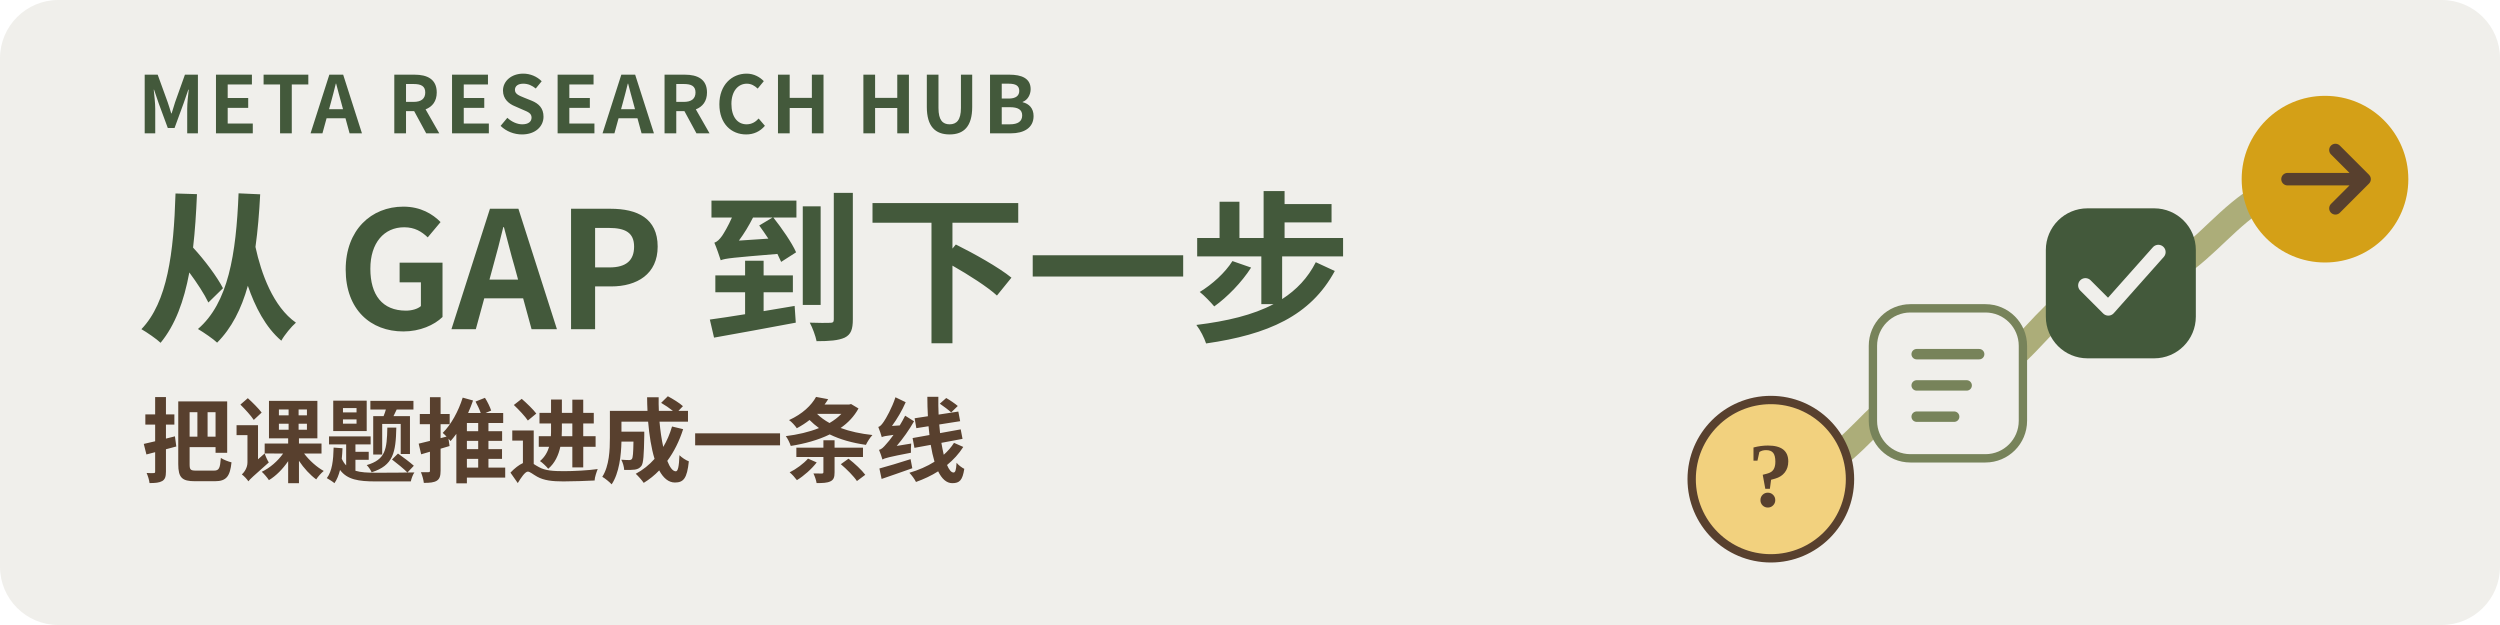
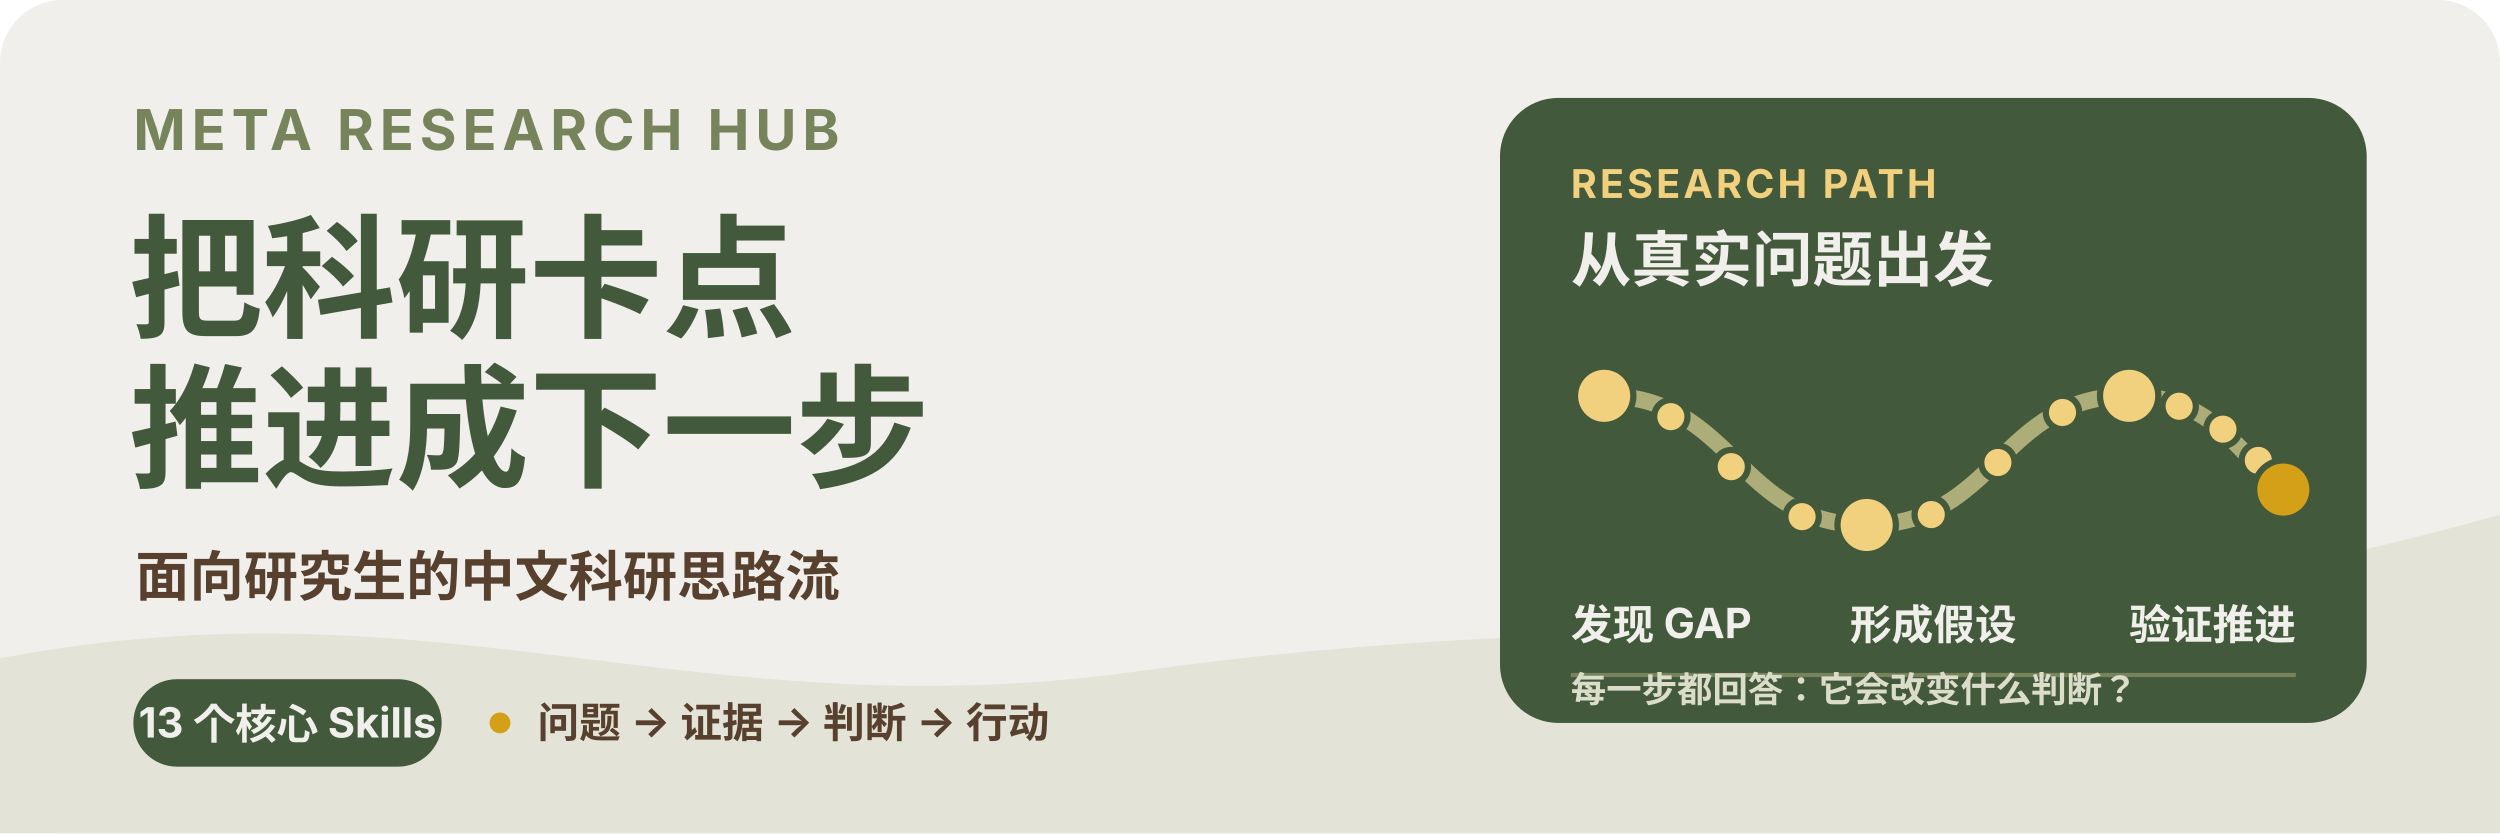
- <svg xmlns="http://www.w3.org/2000/svg" width="1200" height="300" viewBox="0 0 1200 300" role="img" aria-labelledby="title desc">
-   <rect width="1200" height="300" rx="28" fill="#F0EFEB" />
-   <g font-family="-apple-system,BlinkMacSystemFont,'Segoe UI','PingFang SC','Microsoft YaHei','Noto Sans CJK SC',sans-serif">
-     <text x="66" y="64" font-size="38" font-weight="700" letter-spacing="1.8" fill="#43593B">META RESEARCH HUB</text>
-     <text x="66" y="158" font-size="78" font-weight="800" fill="#43593B">从 GAP 到下一步</text>
-     <text x="68" y="228" font-size="44" font-weight="700" fill="#58402E">把课题推进成一条线</text>
-   </g>
-   <g aria-hidden="true">
-     <path d="M850 230 C892 230 899 184 935 184 C974 184 981 136 1018 136 C1060 136 1068 86 1116 86" fill="none" stroke="#ACAD79" stroke-width="12" stroke-linecap="round" />
-     <circle cx="850" cy="230" r="38" fill="#F2D17E" stroke="#58402E" stroke-width="4" />
-     <text x="850" y="243" text-anchor="middle" font-family="Georgia,'Times New Roman',serif" font-size="44" font-weight="700" fill="#58402E">?</text>
-     <rect x="899" y="148" width="72" height="72" rx="18" fill="#F0EFEB" stroke="#77835A" stroke-width="4" />
-     <path d="M920 170h30M920 185h24M920 200h18" fill="none" stroke="#77835A" stroke-width="5" stroke-linecap="round" />
-     <rect x="982" y="100" width="72" height="72" rx="20" fill="#43593B" />
-     <path d="M1001 137l11 11 24-27" fill="none" stroke="#F0EFEB" stroke-width="7" stroke-linecap="round" stroke-linejoin="round" />
-     <circle cx="1116" cy="86" r="40" fill="#D4A017" />
-     <path d="M1098 86h34M1121 72l14 14-14 14" fill="none" stroke="#58402E" stroke-width="6" stroke-linecap="round" stroke-linejoin="round" />
+ <svg xmlns="http://www.w3.org/2000/svg" width="1200" height="400" viewBox="0 0 1200 400" role="img" aria-labelledby="title desc">
+   <rect width="1200" height="400" rx="30" fill="#F0EFEB" />
+   <path d="M0 316 C210 276 334 352 548 322 C780 289 942 320 1200 247 V400 H0 Z" fill="#E3E3D8" />
+   <g font-family="-apple-system,BlinkMacSystemFont,'Segoe UI','PingFang SC','Microsoft YaHei',sans-serif">
+     <text x="64" y="72" font-size="27" font-weight="750" letter-spacing="2.8" fill="#77835A">META RESEARCH HUB</text>
+     <text x="62" y="157" font-size="64" font-weight="800" fill="#43593B">把科研卡点</text>
+     <text x="62" y="229" font-size="64" font-weight="800" fill="#43593B">推进成下一步</text>
+     <text x="65" y="286" font-size="26" font-weight="650" fill="#58402E">面向研究生的中文科研思路流</text>
+     <g transform="translate(64 326)">
+       <rect width="148" height="42" rx="21" fill="#43593B" />
+       <text x="74" y="28" text-anchor="middle" font-size="20" font-weight="700" fill="#F0EFEB">13 个核心 Skills</text>
+       <circle cx="176" cy="21" r="5" fill="#D4A017" />
+       <text x="194" y="28" font-size="20" font-weight="650" fill="#58402E">问题 → 证据 → 判断 → 行动</text>
+     </g>
+     <g transform="translate(720 47)">
+       <rect width="416" height="300" rx="28" fill="#43593B" />
+       <text x="34" y="48" font-size="19" font-weight="700" letter-spacing="1.5" fill="#F2D17E">RESEARCH PATH</text>
+       <text x="34" y="88" font-size="29" font-weight="750" fill="#F0EFEB">从真实问题出发</text>
+       <path d="M50 143 C112 143 114 205 176 205 C238 205 240 143 302 143 C344 143 356 174 376 188" fill="none" stroke="#ACAD79" stroke-width="8" stroke-linecap="round" />
+       <g fill="#F2D17E" stroke="#43593B" stroke-width="3">
+         <circle cx="50" cy="143" r="14" />
+         <circle cx="82" cy="153" r="8" />
+         <circle cx="111" cy="177" r="8" />
+         <circle cx="145" cy="201" r="8" />
+         <circle cx="176" cy="205" r="14" />
+         <circle cx="207" cy="200" r="8" />
+         <circle cx="239" cy="175" r="8" />
+         <circle cx="270" cy="151" r="8" />
+         <circle cx="302" cy="143" r="14" />
+         <circle cx="326" cy="148" r="8" />
+         <circle cx="347" cy="159" r="8" />
+         <circle cx="364" cy="174" r="8" />
+         <circle cx="376" cy="188" r="14" fill="#D4A017" />
+       </g>
+       <g font-size="20" font-weight="700" fill="#F0EFEB">
+         <text x="34" y="260">发现 GAP</text>
+         <text x="168" y="260">形成假设</text>
+         <text x="302" y="260">验证推进</text>
+       </g>
+       <path d="M34 277 H382" stroke="#77835A" stroke-width="2" />
+       <text x="34" y="290" font-size="17" font-weight="600" fill="#DCDCCB">每一步都回答：它会改变什么判断？</text>
+     </g>
  </g>
</svg>
